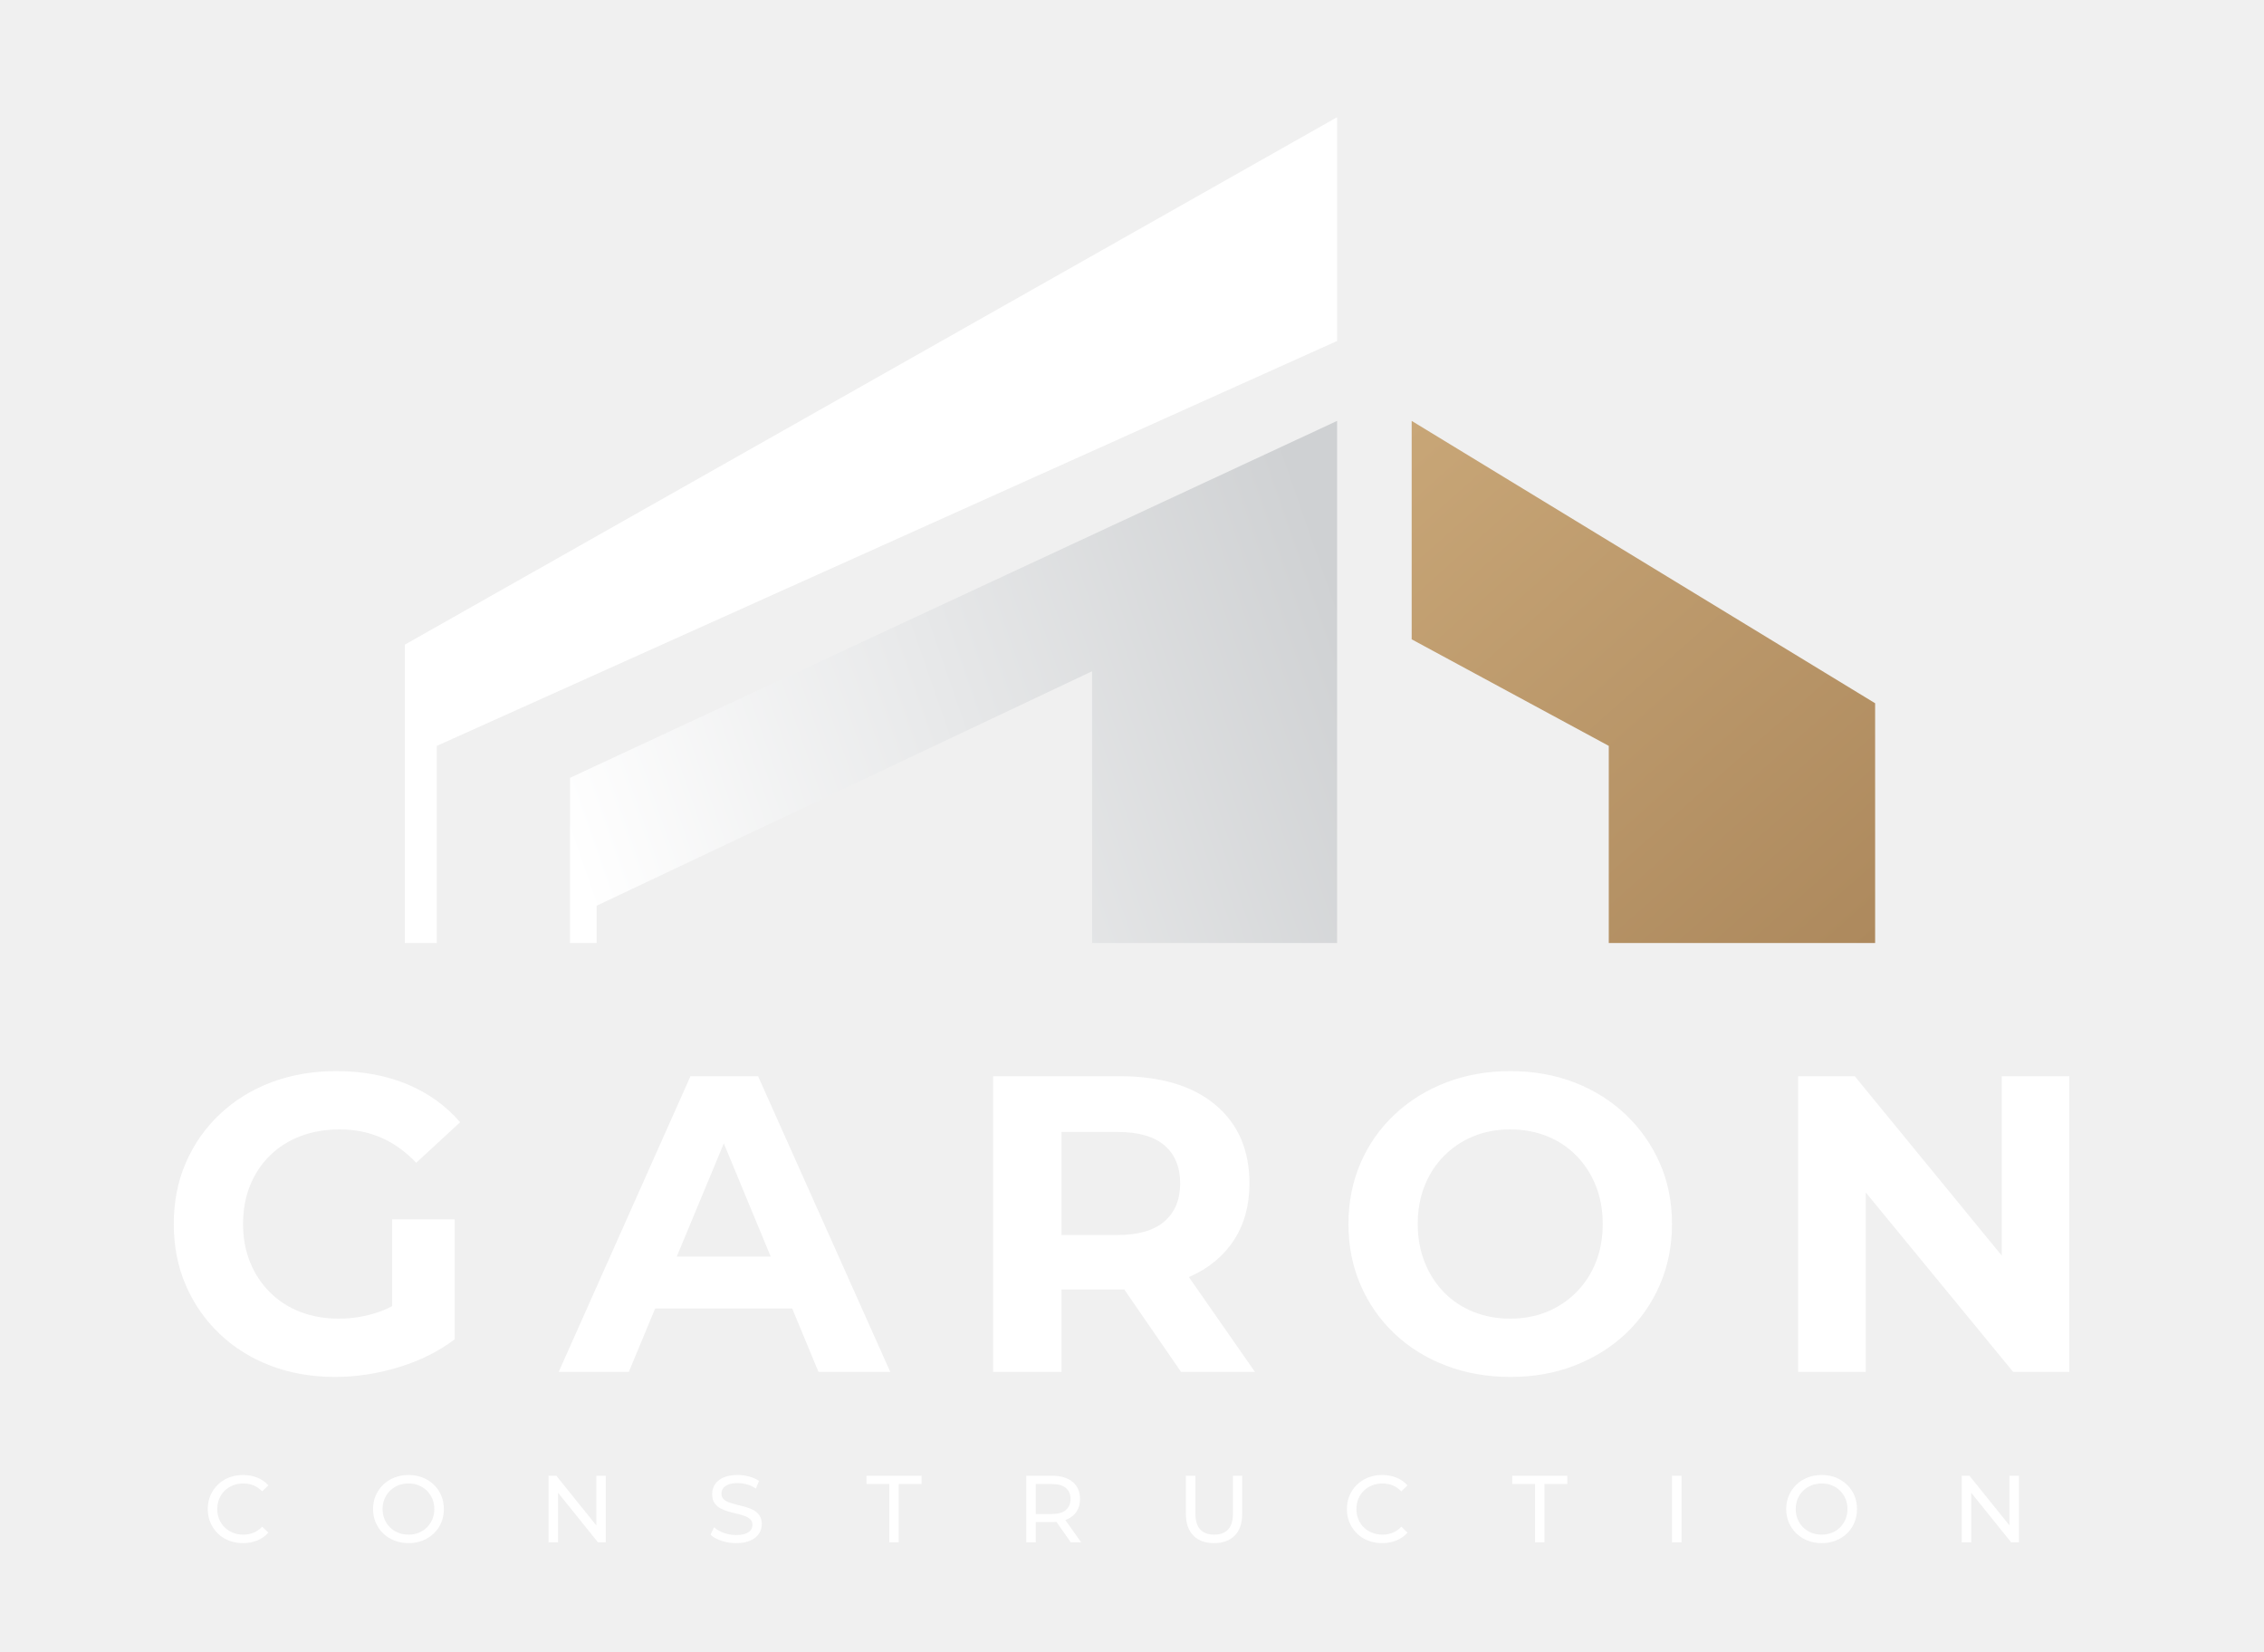
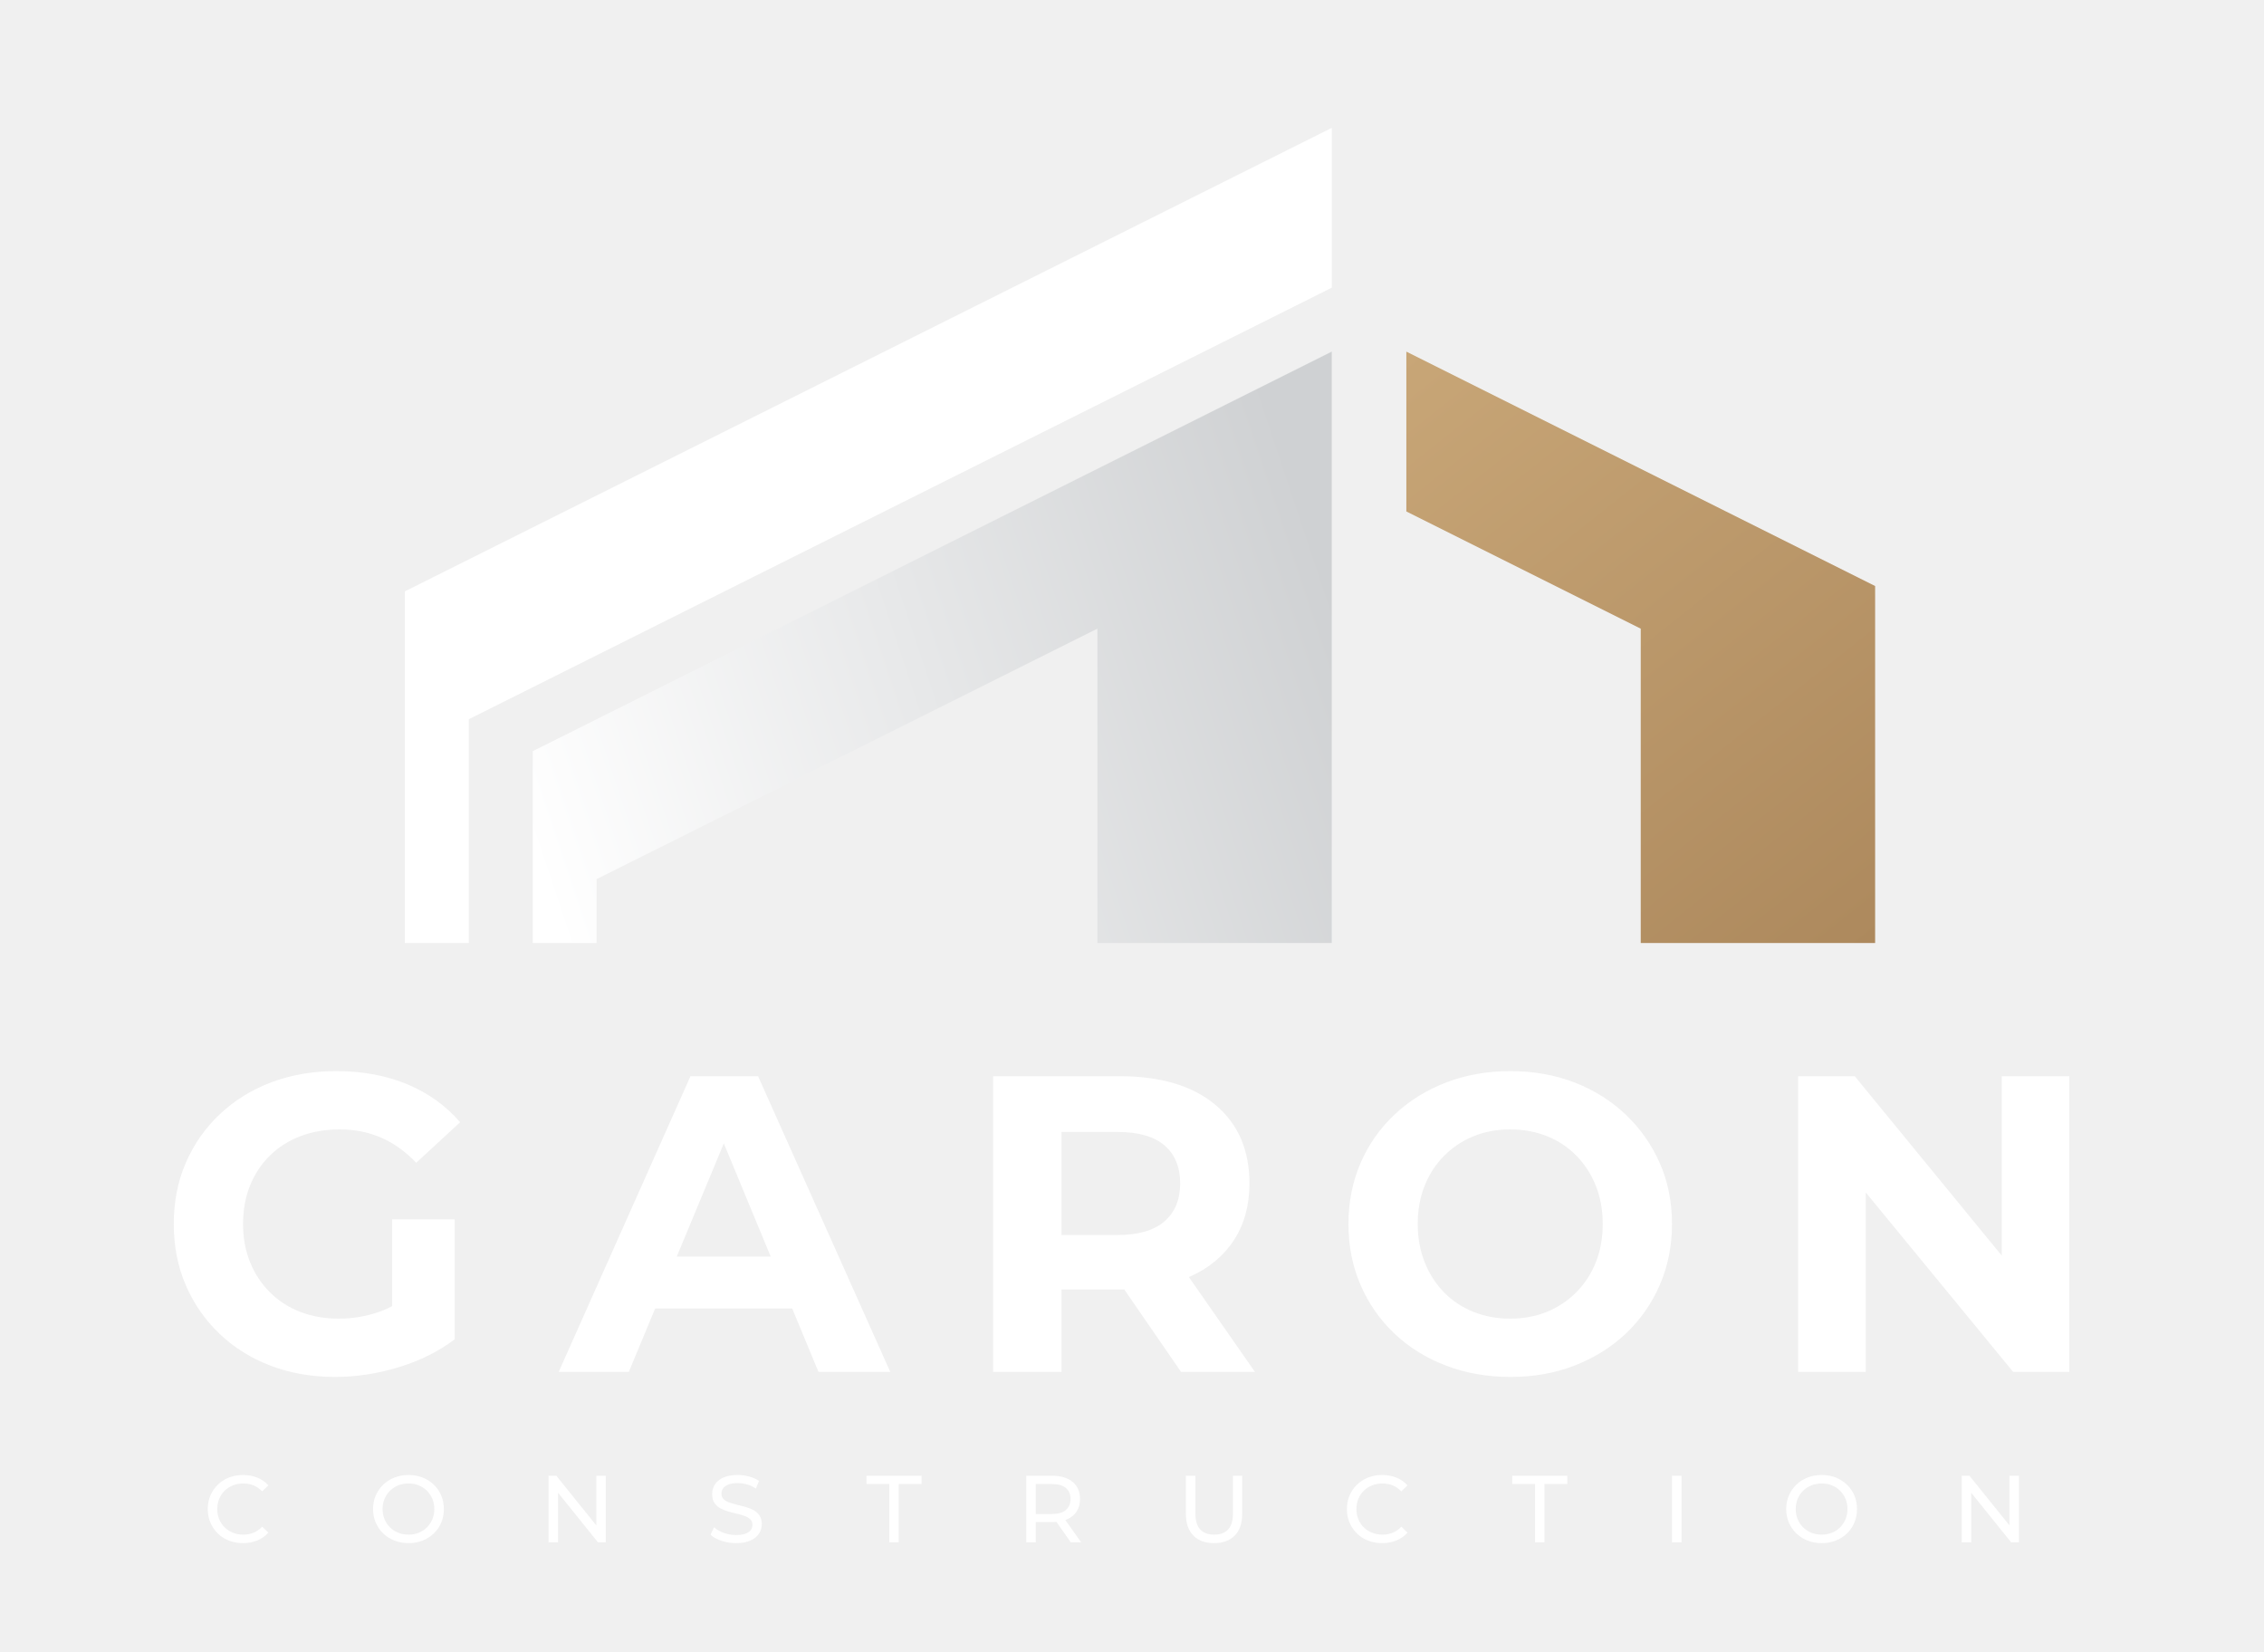
<svg xmlns="http://www.w3.org/2000/svg" viewBox="0 0 425 310" role="img" aria-label="GARON Construction">
  <defs>
-     <linearGradient id="gmdark" x1="107" y1="160" x2="251" y2="110" gradientUnits="userSpaceOnUse">
+     <linearGradient id="gmdark" x1="100" y1="160" x2="250" y2="110" gradientUnits="userSpaceOnUse">
      <stop offset="0" stop-color="#ffffff" />
      <stop offset="1" stop-color="#cfd1d3" />
    </linearGradient>
-     <linearGradient id="ggdark" x1="265" y1="79" x2="352" y2="177" gradientUnits="userSpaceOnUse">
+     <linearGradient id="ggdark" x1="264" y1="66" x2="352" y2="177" gradientUnits="userSpaceOnUse">
      <stop offset="0" stop-color="#c8a677" />
      <stop offset="1" stop-color="#ad895d" />
    </linearGradient>
  </defs>
-   <path fill="#ffffff" d="M251 22 L251 64 L82 140 L82 177 L76 177 L76 121 Z" />
-   <path fill="url(#gmdark)" d="M251 79 L251 177 L205 177 L205 126 L112 170 L112 177 L107 177 L107 146 Z" />
-   <path fill="url(#ggdark)" d="M265 79 L352 132 L352 177 L302 177 L302 140 L265 120 Z" />
+   <path fill="#ffffff" d="M250 24 L250 54 L88 135 L88 177 L76 177 L76 111 Z" />
+   <path fill="url(#gmdark)" d="M250 66 L250 177 L206 177 L206 118 L112 165 L112 177 L100 177 L100 141 Z" />
+   <path fill="url(#ggdark)" d="M264 66 L352 110 L352 177 L308 177 L308 118 L264 96 Z" />
  <path fill="#ffffff" d="M62.909 258.451Q56.329 258.451 50.818 256.35Q45.308 254.249 41.225 250.364Q37.141 246.479 34.882 241.246Q32.622 236.014 32.622 229.75Q32.622 223.486 34.882 218.254Q37.141 213.021 41.264 209.136Q45.387 205.251 50.937 203.15Q56.487 201.049 63.147 201.049Q70.521 201.049 76.428 203.506Q82.334 205.964 86.378 210.642L78.132 218.254Q75.119 215.082 71.551 213.536Q67.984 211.99 63.781 211.99Q59.738 211.99 56.408 213.259Q53.078 214.527 50.66 216.906Q48.241 219.284 46.933 222.535Q45.625 225.786 45.625 229.75Q45.625 233.635 46.933 236.886Q48.241 240.136 50.66 242.555Q53.078 244.973 56.368 246.241Q59.659 247.51 63.623 247.51Q67.429 247.51 71.036 246.281Q74.644 245.052 78.053 242.119L85.347 251.395Q80.828 254.804 74.842 256.628Q68.856 258.451 62.909 258.451ZM85.347 251.395 73.613 249.73V228.878H85.347Z M104.88 257.5 129.618 202.0H142.303L167.12 257.5H153.641L133.344 208.501H138.418L118.042 257.5ZM117.249 245.607 120.658 235.855H149.201L152.69 245.607Z M186.421 257.5V202.0H210.128Q221.704 202.0 228.126 207.352Q234.548 212.704 234.548 222.139Q234.548 228.323 231.614 232.803Q228.681 237.282 223.289 239.661Q217.898 242.039 210.445 242.039H193.557L199.266 236.41V257.5ZM221.704 257.5 207.829 237.361H221.545L235.579 257.5ZM199.266 237.837 193.557 231.811H209.731Q215.678 231.811 218.611 229.235Q221.545 226.658 221.545 222.139Q221.545 217.54 218.611 215.003Q215.678 212.466 209.731 212.466H193.557L199.266 206.361Z M283.579 258.451Q276.999 258.451 271.409 256.311Q265.819 254.17 261.736 250.285Q257.653 246.4 255.393 241.167Q253.134 235.934 253.134 229.75Q253.134 223.566 255.393 218.333Q257.653 213.1 261.776 209.215Q265.899 205.33 271.449 203.189Q276.999 201.049 283.5 201.049Q290.081 201.049 295.591 203.189Q301.101 205.33 305.185 209.215Q309.268 213.1 311.567 218.293Q313.866 223.486 313.866 229.75Q313.866 235.934 311.567 241.207Q309.268 246.479 305.185 250.325Q301.101 254.17 295.591 256.311Q290.081 258.451 283.579 258.451ZM283.5 247.51Q287.226 247.51 290.358 246.241Q293.49 244.973 295.869 242.594Q298.247 240.216 299.555 236.965Q300.864 233.714 300.864 229.75Q300.864 225.786 299.555 222.535Q298.247 219.284 295.908 216.906Q293.569 214.527 290.398 213.259Q287.226 211.99 283.5 211.99Q279.774 211.99 276.642 213.259Q273.51 214.527 271.131 216.906Q268.753 219.284 267.445 222.535Q266.136 225.786 266.136 229.75Q266.136 233.635 267.445 236.925Q268.753 240.216 271.092 242.594Q273.431 244.973 276.602 246.241Q279.774 247.51 283.5 247.51Z M337.549 257.5V202.0H348.174L380.919 241.96H375.765V202.0H388.451V257.5H377.906L345.081 217.54H350.235V257.5Z" />
  <path fill="#ffffff" d="M45.607 289.643Q44.179 289.643 42.973 289.17Q41.768 288.696 40.884 287.83Q40.0 286.964 39.5 285.804Q39.0 284.643 39.0 283.25Q39.0 281.857 39.5 280.696Q40.0 279.536 40.893 278.67Q41.786 277.804 42.991 277.33Q44.196 276.857 45.625 276.857Q47.071 276.857 48.295 277.348Q49.518 277.839 50.375 278.804L49.214 279.929Q48.5 279.179 47.607 278.812Q46.714 278.446 45.696 278.446Q44.643 278.446 43.741 278.804Q42.839 279.161 42.179 279.804Q41.518 280.446 41.152 281.33Q40.786 282.214 40.786 283.25Q40.786 284.286 41.152 285.17Q41.518 286.054 42.179 286.696Q42.839 287.339 43.741 287.696Q44.643 288.054 45.696 288.054Q46.714 288.054 47.607 287.688Q48.5 287.321 49.214 286.554L50.375 287.679Q49.518 288.643 48.295 289.143Q47.071 289.643 45.607 289.643Z M76.692 289.643Q75.263 289.643 74.04 289.161Q72.817 288.679 71.924 287.812Q71.031 286.946 70.531 285.786Q70.031 284.625 70.031 283.25Q70.031 281.875 70.531 280.714Q71.031 279.554 71.924 278.688Q72.817 277.821 74.031 277.339Q75.245 276.857 76.692 276.857Q78.12 276.857 79.325 277.33Q80.531 277.804 81.433 278.67Q82.334 279.536 82.825 280.696Q83.317 281.857 83.317 283.25Q83.317 284.643 82.825 285.804Q82.334 286.964 81.433 287.83Q80.531 288.696 79.325 289.17Q78.12 289.643 76.692 289.643ZM76.692 288.054Q77.727 288.054 78.611 287.696Q79.495 287.339 80.147 286.688Q80.799 286.036 81.165 285.161Q81.531 284.286 81.531 283.25Q81.531 282.214 81.165 281.339Q80.799 280.464 80.147 279.812Q79.495 279.161 78.611 278.804Q77.727 278.446 76.692 278.446Q75.638 278.446 74.754 278.804Q73.87 279.161 73.209 279.812Q72.549 280.464 72.183 281.339Q71.817 282.214 71.817 283.25Q71.817 284.286 72.183 285.161Q72.549 286.036 73.209 286.688Q73.87 287.339 74.754 287.696Q75.638 288.054 76.692 288.054Z M102.972 289.5V277.0H104.437L112.705 287.268H111.937V277.0H113.722V289.5H112.258L103.99 279.232H104.758V289.5Z M138.164 289.643Q136.735 289.643 135.432 289.205Q134.128 288.768 133.378 288.071L134.039 286.679Q134.753 287.304 135.86 287.714Q136.968 288.125 138.164 288.125Q139.253 288.125 139.932 287.875Q140.61 287.625 140.932 287.188Q141.253 286.75 141.253 286.196Q141.253 285.554 140.834 285.161Q140.414 284.768 139.744 284.527Q139.075 284.286 138.271 284.107Q137.468 283.929 136.655 283.688Q135.843 283.446 135.173 283.071Q134.503 282.696 134.093 282.062Q133.682 281.429 133.682 280.429Q133.682 279.464 134.191 278.652Q134.7 277.839 135.762 277.348Q136.825 276.857 138.468 276.857Q139.557 276.857 140.628 277.143Q141.7 277.429 142.485 277.964L141.896 279.393Q141.093 278.857 140.2 278.616Q139.307 278.375 138.468 278.375Q137.414 278.375 136.735 278.643Q136.057 278.911 135.744 279.357Q135.432 279.804 135.432 280.357Q135.432 281.018 135.851 281.411Q136.271 281.804 136.941 282.036Q137.61 282.268 138.414 282.455Q139.218 282.643 140.03 282.875Q140.843 283.107 141.512 283.482Q142.182 283.857 142.593 284.482Q143.003 285.107 143.003 286.089Q143.003 287.036 142.485 287.848Q141.968 288.661 140.887 289.152Q139.807 289.643 138.164 289.643Z M166.945 289.5V278.554H162.659V277.0H172.998V278.554H168.713V289.5Z M192.654 289.5V277.0H197.529Q199.958 277.0 201.351 278.152Q202.744 279.304 202.744 281.357Q202.744 282.714 202.119 283.688Q201.494 284.661 200.333 285.179Q199.172 285.696 197.529 285.696H193.636L194.44 284.875V289.5ZM201.011 289.5 197.833 284.964H199.744L202.958 289.5ZM194.44 285.054 193.636 284.179H197.476Q199.19 284.179 200.074 283.438Q200.958 282.696 200.958 281.357Q200.958 280.018 200.074 279.286Q199.19 278.554 197.476 278.554H193.636L194.44 277.661Z M227.899 289.643Q225.435 289.643 224.024 288.232Q222.614 286.821 222.614 284.107V277.0H224.399V284.036Q224.399 286.125 225.319 287.089Q226.239 288.054 227.917 288.054Q229.614 288.054 230.533 287.089Q231.453 286.125 231.453 284.036V277.0H233.185V284.107Q233.185 286.821 231.783 288.232Q230.381 289.643 227.899 289.643Z M259.448 289.643Q258.019 289.643 256.814 289.17Q255.609 288.696 254.725 287.83Q253.841 286.964 253.341 285.804Q252.841 284.643 252.841 283.25Q252.841 281.857 253.341 280.696Q253.841 279.536 254.734 278.67Q255.627 277.804 256.832 277.33Q258.037 276.857 259.466 276.857Q260.912 276.857 262.136 277.348Q263.359 277.839 264.216 278.804L263.055 279.929Q262.341 279.179 261.448 278.812Q260.555 278.446 259.537 278.446Q258.484 278.446 257.582 278.804Q256.68 279.161 256.019 279.804Q255.359 280.446 254.993 281.33Q254.627 282.214 254.627 283.25Q254.627 284.286 254.993 285.17Q255.359 286.054 256.019 286.696Q256.68 287.339 257.582 287.696Q258.484 288.054 259.537 288.054Q260.555 288.054 261.448 287.688Q262.341 287.321 263.055 286.554L264.216 287.679Q263.359 288.643 262.136 289.143Q260.912 289.643 259.448 289.643Z M288.157 289.5V278.554H283.872V277.0H294.211V278.554H289.925V289.5Z M313.867 289.5V277.0H315.653V289.5Z M341.969 289.643Q340.541 289.643 339.317 289.161Q338.094 288.679 337.201 287.812Q336.308 286.946 335.808 285.786Q335.308 284.625 335.308 283.25Q335.308 281.875 335.808 280.714Q336.308 279.554 337.201 278.688Q338.094 277.821 339.308 277.339Q340.523 276.857 341.969 276.857Q343.398 276.857 344.603 277.33Q345.808 277.804 346.71 278.67Q347.612 279.536 348.103 280.696Q348.594 281.857 348.594 283.25Q348.594 284.643 348.103 285.804Q347.612 286.964 346.71 287.83Q345.808 288.696 344.603 289.17Q343.398 289.643 341.969 289.643ZM341.969 288.054Q343.005 288.054 343.889 287.696Q344.773 287.339 345.425 286.688Q346.076 286.036 346.442 285.161Q346.808 284.286 346.808 283.25Q346.808 282.214 346.442 281.339Q346.076 280.464 345.425 279.812Q344.773 279.161 343.889 278.804Q343.005 278.446 341.969 278.446Q340.916 278.446 340.032 278.804Q339.148 279.161 338.487 279.812Q337.826 280.464 337.46 281.339Q337.094 282.214 337.094 283.25Q337.094 284.286 337.46 285.161Q337.826 286.036 338.487 286.688Q339.148 287.339 340.032 287.696Q340.916 288.054 341.969 288.054Z M368.25 289.5V277.0H369.714L377.982 287.268H377.214V277.0H379.0V289.5H377.536L369.268 279.232H370.036V289.5Z" />
</svg>
